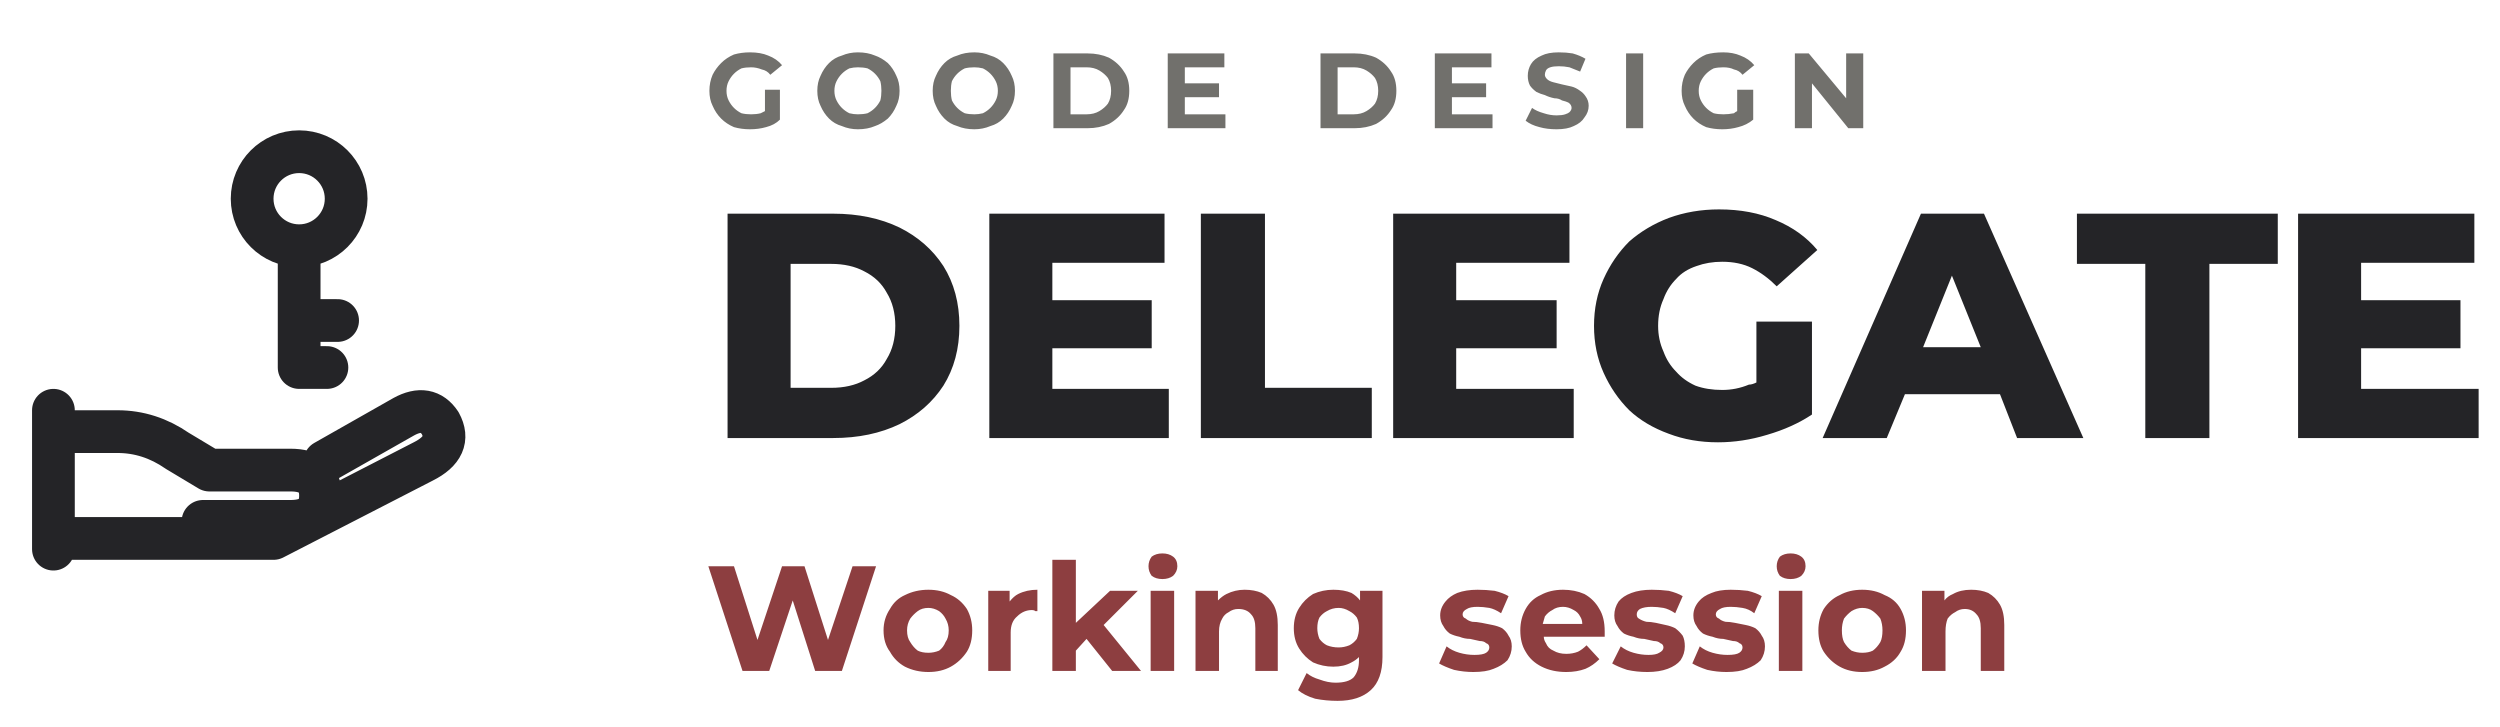
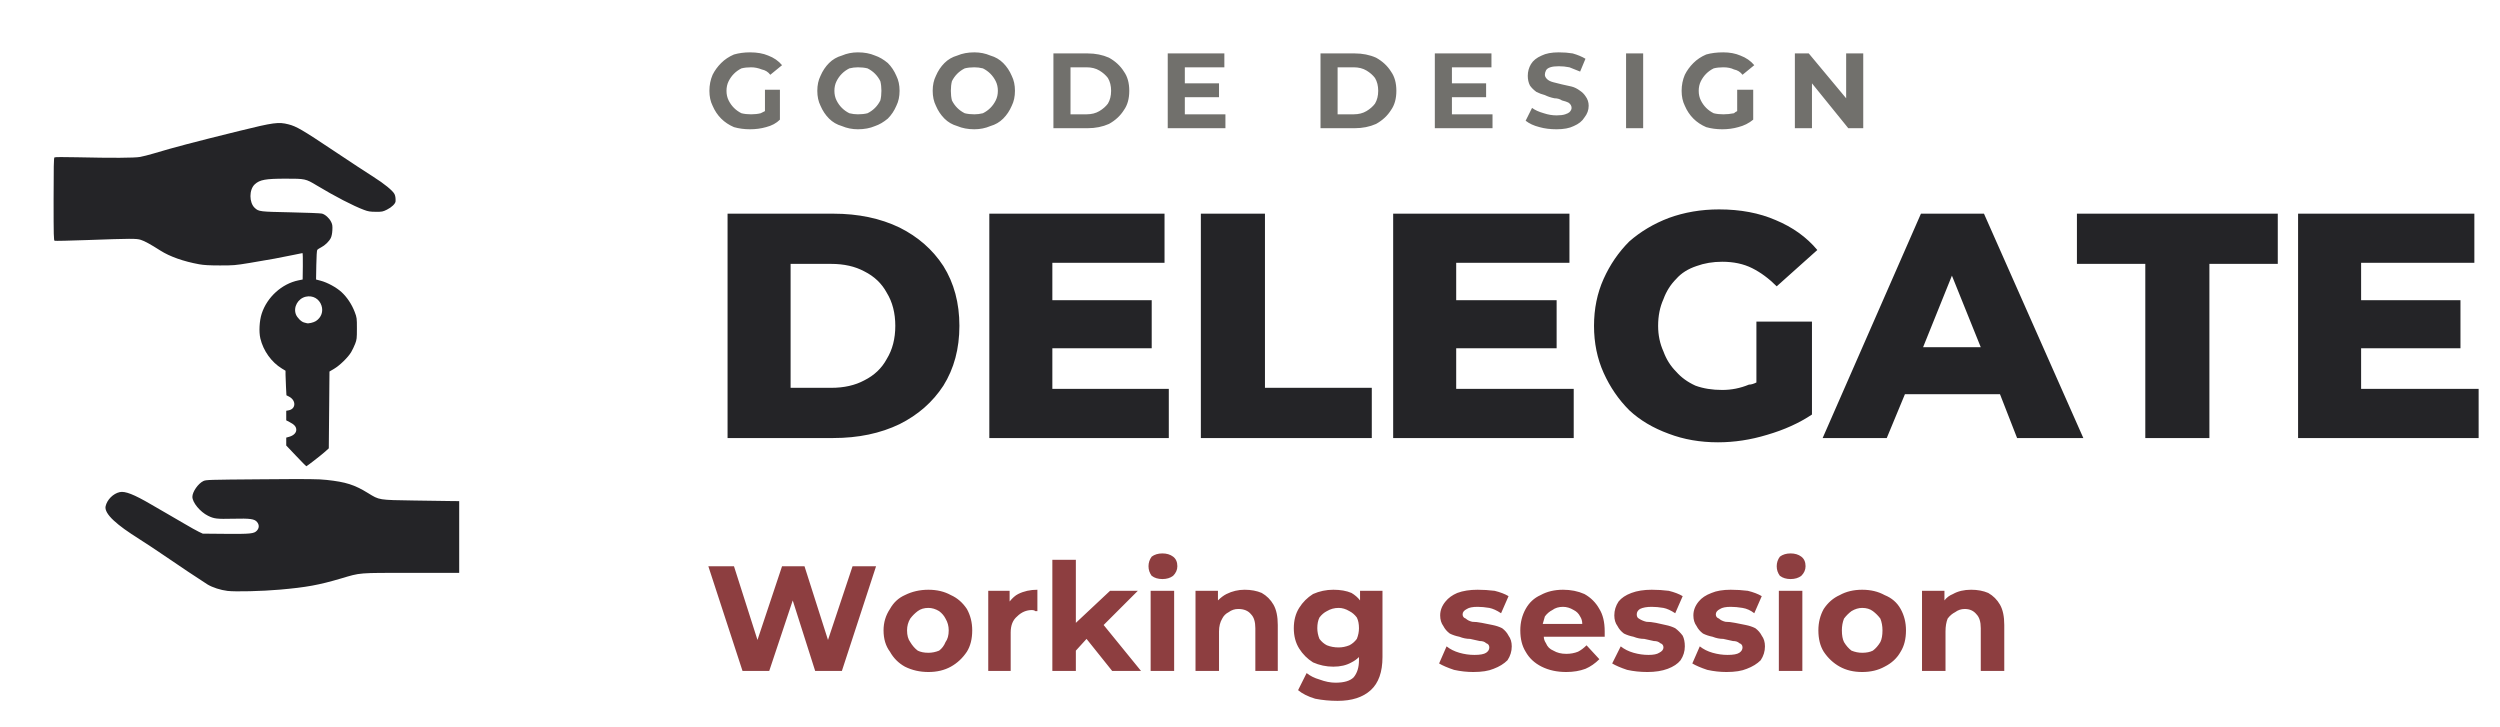
<svg xmlns="http://www.w3.org/2000/svg" viewBox="0 0 234 68" role="img">
-   <path transform="translate(0 9.4) scale(2)" fill="none" stroke="#242427" stroke-width="2" stroke-linecap="round" stroke-linejoin="round" d="M11.8 4.6 A2.2 2.2 0 1 0 16.2 4.6 A2.2 2.2 0 1 0 11.8 4.6 M14 6.8 V12.5 M14 10.3 H15.8 M14 12.5 H15.3 M2.5 14.5 V21 M2.5 15.5 H5.5 Q7 15.5 8.3 16.4 L9.8 17.3 H13.6 Q15 17.3 15 18.5 Q15 19.7 13.6 19.7 H9.5 M2.5 20.5 H12.8 L19.8 16.9 Q21.2 16.2 20.6 15.1 Q20 14.2 18.9 14.8 L15.2 16.9" />
+   <g transform="translate(0 9.4) scale(2)">
+     <g transform="translate(-4.049 -4.151) scale(0.04016)">
+       <path fill="#242427" fill-rule="evenodd" d="M366.02,674.95C357.87,673.97 348.55,670.96 342.63,667.40C337.42,664.26 305.14,642.71 287.89,630.85C281.88,626.72 271.43,619.82 264.67,615.53C248.46,605.22 240.72,599.63 233.46,592.99C226.36,586.50 222.95,580.60 223.85,576.41C225.51,568.69 232.72,561.46 240.41,559.80C246.68,558.45 256.92,562.47 276.69,574.03C283.28,577.89 291.66,582.73 295.31,584.80C298.96,586.87 307.84,592.03 315.04,596.27C322.23,600.52 330.14,604.94 332.62,606.10L337.11,608.20L363.09,608.44C392.70,608.70 396.93,608.28 400.20,604.68C403.00,601.59 403.07,597.85 400.36,594.64C397.30,591.01 392.51,590.35 372.49,590.82C353.44,591.26 350.40,590.91 343.23,587.38C334.05,582.86 324.99,571.87 325.01,565.28C325.03,559.48 331.71,549.86 337.74,546.95C340.91,545.43 343.00,545.36 405.47,544.86C461.95,544.41 471.37,544.51 481.64,545.62C503.94,548.03 513.89,551.20 529.69,560.93C543.08,569.18 541.70,568.95 583.59,569.60C603.57,569.91 623.53,570.19 627.93,570.24L635.94,570.31L635.94,612.11L635.94,653.91L580.15,653.91C517.13,653.91 521.56,653.55 498.35,660.42C472.35,668.10 458.01,670.72 426.95,673.46C406.32,675.28 375.17,676.04 366.02,674.95ZM445.88,517.59L434.38,505.49L434.38,500.89L434.38,496.30L437.93,495.30C442.86,493.92 446.09,490.75 446.09,487.29C446.09,483.72 443.99,481.19 438.71,478.43L434.38,476.17L434.38,470.59L434.38,465.02L437.20,464.49C445.85,462.86 446.07,452.81 437.55,448.46L434.62,446.97L434.11,437.42C433.82,432.17 433.58,425.74 433.57,423.12L433.55,418.36L429.37,415.83C417.17,408.45 407.60,395.07 404.20,380.65C402.40,373.01 403.10,360.21 405.76,351.95C411.99,332.63 429.30,316.94 448.72,313.01L453.52,312.04L453.73,296.65C453.84,288.18 453.66,281.25 453.33,281.25C452.99,281.25 447.93,282.28 442.09,283.53C428.94,286.35 415.05,288.89 391.80,292.73C374.86,295.52 372.87,295.69 357.03,295.66C344.58,295.64 338.32,295.28 332.81,294.28C314.67,290.97 298.72,285.33 287.76,278.35C275.89,270.80 269.29,267.19 264.84,265.81C259.62,264.20 253.93,264.23 202.59,266.07C182.31,266.80 165.17,267.18 164.50,266.92C163.41,266.51 163.28,261.25 163.28,218.48C163.28,181.02 163.50,170.34 164.26,169.76C164.86,169.30 174.86,169.24 190.62,169.60C231.50,170.54 257.41,170.40 264.06,169.21C267.29,168.63 274.32,166.84 279.69,165.23C303.70,158.03 326.78,151.96 379.30,139.00C419.80,129.00 425.38,128.25 437.01,131.23C446.31,133.60 453.27,137.67 489.84,162.10C508.54,174.59 529.40,188.31 536.22,192.60C548.47,200.31 558.45,208.45 560.50,212.41C561.53,214.40 561.97,217.29 561.80,220.87C561.67,223.66 557.29,227.90 551.71,230.65C546.86,233.04 546.00,233.20 538.69,233.15C532.11,233.11 529.92,232.76 525.00,230.92C512.55,226.27 491.14,215.19 469.77,202.32C457.03,194.65 456.48,194.53 433.65,194.54C410.21,194.56 403.62,195.76 397.78,201.07C390.99,207.23 390.98,222.46 397.76,228.67C402.35,232.89 403.37,233.02 439.45,233.76C457.93,234.14 474.39,234.81 476.02,235.24C479.86,236.25 484.61,240.57 486.75,245.00C488.15,247.89 488.39,249.52 488.14,254.52C487.95,258.34 487.28,261.68 486.33,263.64C484.39,267.61 479.54,272.31 474.98,274.62C473.00,275.62 471.01,276.91 470.55,277.48C470.04,278.12 469.60,284.97 469.43,295.28L469.14,312.05L474.53,313.47C482.41,315.55 492.79,321.21 498.77,326.68C505.17,332.55 510.88,341.14 514.19,349.91C516.68,356.48 516.74,356.93 516.74,369.14C516.74,380.71 516.59,382.03 514.72,386.91C513.61,389.80 511.51,394.19 510.06,396.66C506.51,402.70 496.82,412.17 490.18,416.09L484.77,419.28L484.38,464.04L483.98,508.79L479.69,512.66C475.40,516.53 458.44,529.69 457.74,529.69C457.54,529.69 452.20,524.24 445.88,517.59ZM468.94,360.48C475.24,356.38 477.77,349.36 475.46,342.41C472.82,334.46 465.37,330.25 457.19,332.08C448.03,334.14 442.40,344.19 445.65,352.70C447.15,356.63 452.04,361.45 455.25,362.16C456.45,362.42 457.77,362.77 458.20,362.93C460.09,363.63 466.26,362.23 468.94,360.48Z" />
+     </g>
+   </g>
  <path fill="#71706C" d="M70.2 12.1Q69.4 12.1 68.7 11.9Q68 11.6 67.5 11.1Q67 10.6 66.7 9.9Q66.4 9.3 66.4 8.5Q66.4 7.7 66.7 7Q67 6.4 67.5 5.9Q68 5.4 68.7 5.1Q69.4 4.9 70.2 4.9Q71.2 4.9 71.9 5.2Q72.7 5.5 73.2 6.1L72.1 7Q71.8 6.6 71.3 6.5Q70.8 6.3 70.3 6.3Q69.8 6.3 69.4 6.4Q69 6.6 68.7 6.9Q68.4 7.2 68.2 7.6Q68 8 68 8.5Q68 9 68.2 9.4Q68.4 9.8 68.7 10.1Q69 10.4 69.4 10.6Q69.8 10.7 70.3 10.7Q70.8 10.7 71.2 10.6Q71.4 10.5 71.6 10.4V8.4H73V11.2Q72.5 11.7 71.7 11.9Q71 12.1 70.2 12.1ZM80.3 12.1Q79.5 12.1 78.8 11.8Q78.1 11.6 77.6 11.1Q77.1 10.6 76.8 9.9Q76.5 9.3 76.5 8.5Q76.5 7.7 76.8 7.1Q77.1 6.4 77.6 5.9Q78.1 5.4 78.8 5.2Q79.5 4.9 80.3 4.9Q81.2 4.9 81.9 5.2Q82.5 5.4 83.1 5.9Q83.6 6.4 83.9 7.1Q84.2 7.7 84.2 8.5Q84.2 9.3 83.9 9.9Q83.6 10.6 83.1 11.1Q82.5 11.6 81.9 11.8Q81.2 12.1 80.3 12.1ZM80.3 10.7Q80.8 10.7 81.2 10.6Q81.6 10.4 81.9 10.1Q82.2 9.8 82.4 9.4Q82.5 9 82.5 8.5Q82.5 8 82.4 7.6Q82.2 7.2 81.9 6.9Q81.6 6.6 81.2 6.4Q80.8 6.3 80.3 6.3Q79.9 6.3 79.5 6.4Q79.1 6.6 78.8 6.9Q78.5 7.2 78.3 7.6Q78.1 8 78.1 8.5Q78.1 9 78.3 9.4Q78.5 9.8 78.8 10.1Q79.1 10.4 79.5 10.6Q79.9 10.7 80.3 10.7ZM91.2 12.1Q90.3 12.1 89.6 11.8Q88.9 11.6 88.4 11.1Q87.9 10.6 87.6 9.9Q87.3 9.3 87.3 8.5Q87.3 7.7 87.6 7.1Q87.9 6.4 88.4 5.9Q88.9 5.4 89.6 5.2Q90.3 4.9 91.2 4.9Q92 4.9 92.7 5.2Q93.4 5.4 93.9 5.9Q94.4 6.4 94.7 7.1Q95 7.7 95 8.5Q95 9.3 94.7 9.9Q94.4 10.6 93.9 11.1Q93.4 11.6 92.7 11.8Q92 12.1 91.2 12.1ZM91.2 10.7Q91.6 10.7 92 10.6Q92.4 10.4 92.7 10.1Q93 9.8 93.2 9.4Q93.4 9 93.4 8.5Q93.4 8 93.2 7.6Q93 7.2 92.7 6.9Q92.4 6.6 92 6.4Q91.6 6.3 91.2 6.3Q90.7 6.3 90.3 6.4Q89.9 6.6 89.6 6.9Q89.3 7.2 89.1 7.6Q89 8 89 8.5Q89 9 89.1 9.4Q89.3 9.8 89.6 10.1Q89.9 10.4 90.3 10.6Q90.7 10.7 91.2 10.7ZM98.6 12V5H101.8Q102.9 5 103.8 5.4Q104.7 5.9 105.2 6.7Q105.7 7.4 105.7 8.5Q105.7 9.6 105.2 10.3Q104.7 11.1 103.8 11.6Q102.9 12 101.8 12ZM100.2 10.7H101.7Q102.4 10.7 102.9 10.4Q103.4 10.1 103.7 9.7Q104 9.2 104 8.5Q104 7.8 103.7 7.3Q103.4 6.9 102.9 6.6Q102.4 6.3 101.7 6.3H100.2ZM110.9 10.7H114.7V12H109.3V5H114.6V6.3H110.9V7.8H114.1V9.1H110.9ZM123.6 12V5H126.8Q127.9 5 128.8 5.4Q129.7 5.9 130.2 6.7Q130.7 7.4 130.7 8.5Q130.7 9.6 130.2 10.3Q129.7 11.1 128.8 11.6Q127.9 12 126.8 12ZM125.2 10.7H126.7Q127.4 10.7 127.9 10.4Q128.4 10.1 128.7 9.7Q129 9.2 129 8.5Q129 7.8 128.7 7.3Q128.4 6.9 127.9 6.6Q127.4 6.3 126.7 6.3H125.2ZM135.9 10.7H139.7V12H134.3V5H139.6V6.3H135.9V7.8H139.1V9.1H135.9ZM145.7 12.1Q144.8 12.1 144.1 11.9Q143.3 11.7 142.8 11.3L143.4 10.1Q143.8 10.4 144.5 10.6Q145.1 10.8 145.7 10.8Q146.2 10.8 146.5 10.7Q146.8 10.6 146.9 10.5Q147.1 10.3 147.1 10.1Q147.1 9.8 146.8 9.6Q146.6 9.5 146.2 9.4Q145.9 9.2 145.5 9.2Q145 9.1 144.6 8.9Q144.2 8.8 143.8 8.6Q143.4 8.3 143.2 8Q143 7.6 143 7.1Q143 6.5 143.3 6Q143.6 5.5 144.3 5.2Q144.9 4.9 145.9 4.9Q146.6 4.9 147.2 5Q147.9 5.2 148.4 5.5L147.9 6.7Q147.4 6.5 146.9 6.3Q146.4 6.2 145.9 6.2Q145.4 6.2 145.1 6.3Q144.8 6.4 144.7 6.6Q144.6 6.8 144.6 7Q144.6 7.2 144.8 7.4Q145 7.6 145.4 7.7Q145.8 7.8 146.2 7.9Q146.6 8 147.1 8.1Q147.5 8.2 147.9 8.5Q148.2 8.7 148.4 9Q148.7 9.4 148.7 9.9Q148.7 10.5 148.3 11Q148 11.5 147.3 11.8Q146.7 12.1 145.7 12.1ZM152.2 12V5H153.8V12ZM161.2 12.1Q160.4 12.1 159.7 11.9Q159 11.6 158.5 11.1Q158 10.6 157.7 9.9Q157.4 9.3 157.4 8.5Q157.4 7.7 157.7 7Q158 6.4 158.5 5.9Q159 5.4 159.7 5.1Q160.4 4.9 161.3 4.9Q162.2 4.9 162.9 5.2Q163.7 5.5 164.2 6.1L163.1 7Q162.8 6.6 162.3 6.5Q161.9 6.3 161.3 6.3Q160.8 6.3 160.4 6.4Q160 6.6 159.7 6.9Q159.4 7.2 159.2 7.6Q159 8 159 8.5Q159 9 159.2 9.4Q159.4 9.8 159.7 10.1Q160 10.4 160.4 10.6Q160.8 10.7 161.3 10.7Q161.8 10.7 162.3 10.6Q162.4 10.5 162.6 10.4V8.4H164.1V11.2Q163.5 11.7 162.7 11.9Q162 12.1 161.2 12.1ZM168 12V5H169.3L172.8 9.2V5H174.4V12H173L169.6 7.8V12Z" />
  <path fill="#242427" d="M68.1 41V20H78Q81.5 20 84.2 21.3Q86.8 22.6 88.3 24.9Q89.8 27.3 89.8 30.5Q89.8 33.7 88.3 36.1Q86.8 38.4 84.2 39.7Q81.5 41 78 41ZM74 36.3H77.8Q79.6 36.3 80.9 35.6Q82.3 34.9 83 33.6Q83.8 32.3 83.8 30.5Q83.8 28.7 83 27.4Q82.3 26.1 80.9 25.4Q79.6 24.7 77.8 24.7H74ZM98.5 36.4H109.4V41H92.6V20H109V24.6H98.5V28.1H107.8V32.6H98.5ZM112.4 41V20H118.4V36.3H128.4V41ZM136.3 36.4H147.3V41H130.4V20H146.9V24.6H136.3V28.1H145.7V32.6H136.3ZM160.8 41.4Q158.3 41.4 156.2 40.6Q154 39.8 152.5 38.4Q151 36.9 150.1 34.9Q149.2 32.9 149.2 30.5Q149.2 28.1 150.1 26.1Q151 24.1 152.5 22.6Q154.1 21.2 156.2 20.4Q158.4 19.6 160.9 19.6Q163.9 19.6 166.2 20.6Q168.6 21.6 170.1 23.4L166.3 26.8Q165.2 25.7 164 25.1Q162.8 24.5 161.2 24.5Q159.9 24.5 158.8 24.9Q157.6 25.3 156.9 26.1Q156.1 26.9 155.7 28Q155.2 29.1 155.2 30.5Q155.2 31.8 155.7 32.9Q156.1 34 156.9 34.8Q157.6 35.6 158.7 36.1Q159.8 36.5 161.2 36.5Q162.5 36.5 163.7 36Q164 36 164.4 35.8V30.1H169.6V38.8Q167.8 40 165.4 40.7Q163.1 41.4 160.8 41.4ZM170.6 41 179.8 20H185.7L195 41H188.8L187.2 36.9H178.3L176.6 41ZM185.4 32.5 182.7 25.8 180 32.5ZM200.8 41V24.7H194.4V20H213.2V24.7H206.8V41ZM221 36.4H232V41H215.1V20H231.6V24.6H221V28.1H230.3V32.6H221Z" />
  <path fill="#8D3E40" d="M69.5 62.8 66.3 53H68.7L70.9 59.9L73.2 53H75.3L77.5 59.9L79.8 53H82L78.8 62.8H76.3L74.2 56.2L72 62.8ZM86.9 62.9Q85.7 62.9 84.7 62.4Q83.8 61.9 83.3 61Q82.7 60.2 82.7 59Q82.7 57.9 83.3 57Q83.8 56.1 84.7 55.7Q85.7 55.2 86.9 55.2Q88.1 55.2 89 55.7Q89.9 56.1 90.5 57Q91 57.9 91 59Q91 60.2 90.5 61Q89.9 61.9 89 62.4Q88.1 62.9 86.9 62.9ZM86.9 61.1Q87.4 61.1 87.9 60.9Q88.3 60.6 88.5 60.1Q88.8 59.7 88.8 59Q88.8 58.4 88.5 57.9Q88.3 57.5 87.9 57.2Q87.4 56.9 86.9 56.9Q86.3 56.9 85.9 57.2Q85.5 57.5 85.2 57.9Q84.9 58.4 84.9 59Q84.9 59.7 85.2 60.1Q85.5 60.6 85.9 60.9Q86.3 61.1 86.9 61.1ZM92.5 62.8V55.3H94.5V56.3Q94.9 55.8 95.3 55.6Q96.1 55.2 97.1 55.2V57.2Q97 57.2 96.9 57.2Q96.8 57.1 96.6 57.1Q95.8 57.1 95.2 57.7Q94.6 58.2 94.6 59.2V62.8ZM98.5 62.8V52.4H100.7V58.3L103.9 55.3H106.5L103.3 58.5L106.8 62.8H104.1L101.7 59.8L100.7 60.9V62.8ZM107.7 62.8V55.3H109.9V62.8ZM108.8 54.2Q108.2 54.2 107.8 53.9Q107.5 53.5 107.5 53Q107.5 52.5 107.8 52.1Q108.2 51.8 108.8 51.8Q109.4 51.8 109.8 52.1Q110.2 52.4 110.2 53Q110.2 53.5 109.8 53.9Q109.4 54.2 108.8 54.2ZM116.5 55.2Q117.4 55.2 118.1 55.5Q118.8 55.9 119.2 56.6Q119.6 57.3 119.6 58.5V62.8H117.5V58.8Q117.5 57.9 117.1 57.5Q116.7 57 115.9 57Q115.4 57 115 57.3Q114.6 57.5 114.4 57.9Q114.1 58.4 114.1 59.1V62.8H111.9V55.3H114V56.2Q114.4 55.8 114.8 55.6Q115.6 55.2 116.5 55.2ZM125.2 65.6Q124.1 65.6 123.1 65.4Q122.1 65.1 121.5 64.6L122.3 63Q122.8 63.4 123.5 63.6Q124.3 63.9 125 63.9Q126.2 63.9 126.7 63.4Q127.2 62.8 127.2 61.8V61.5Q126.9 61.8 126.5 62Q125.8 62.4 124.8 62.4Q123.8 62.4 122.9 62Q122.1 61.5 121.6 60.7Q121.1 59.9 121.1 58.8Q121.1 57.7 121.6 56.9Q122.1 56.1 122.9 55.6Q123.8 55.2 124.8 55.2Q125.8 55.2 126.5 55.5Q127 55.8 127.3 56.2V55.3H129.4V61.5Q129.4 63.6 128.3 64.6Q127.2 65.6 125.2 65.6ZM125.3 60.6Q125.8 60.6 126.3 60.4Q126.7 60.2 127 59.8Q127.2 59.3 127.2 58.8Q127.2 58.2 127 57.8Q126.7 57.4 126.3 57.2Q125.8 56.9 125.3 56.9Q124.7 56.9 124.2 57.2Q123.8 57.4 123.5 57.8Q123.3 58.2 123.3 58.8Q123.3 59.3 123.5 59.8Q123.8 60.2 124.2 60.4Q124.7 60.6 125.3 60.6ZM137.9 62.9Q137 62.9 136.1 62.7Q135.2 62.4 134.7 62.1L135.4 60.5Q135.9 60.9 136.6 61.1Q137.3 61.3 138 61.3Q138.8 61.3 139.1 61.1Q139.4 60.9 139.4 60.6Q139.4 60.3 139.1 60.2Q138.9 60 138.5 60Q138.1 59.9 137.6 59.8Q137.1 59.8 136.6 59.6Q136.1 59.5 135.7 59.3Q135.3 59 135.1 58.6Q134.8 58.2 134.8 57.6Q134.8 56.9 135.3 56.3Q135.7 55.8 136.4 55.5Q137.2 55.2 138.3 55.2Q139.1 55.2 139.9 55.3Q140.7 55.5 141.2 55.8L140.5 57.4Q139.9 57 139.4 56.9Q138.8 56.8 138.3 56.8Q137.6 56.8 137.3 57Q136.9 57.2 136.9 57.5Q136.9 57.8 137.2 57.9Q137.4 58.1 137.8 58.2Q138.2 58.2 138.7 58.3Q139.2 58.4 139.7 58.5Q140.2 58.6 140.6 58.8Q141 59.1 141.2 59.5Q141.5 59.9 141.5 60.5Q141.5 61.2 141.1 61.8Q140.6 62.3 139.8 62.6Q139.1 62.9 137.9 62.9ZM146.6 62.9Q145.3 62.9 144.3 62.4Q143.3 61.9 142.8 61Q142.3 60.2 142.3 59Q142.3 57.9 142.8 57Q143.3 56.1 144.2 55.7Q145.1 55.2 146.3 55.2Q147.4 55.2 148.3 55.6Q149.2 56.1 149.7 57Q150.2 57.8 150.2 59.1Q150.2 59.2 150.2 59.3Q150.2 59.5 150.2 59.6H144.5Q144.5 59.9 144.7 60.2Q144.9 60.7 145.4 60.9Q145.9 61.2 146.6 61.2Q147.2 61.2 147.7 61Q148.1 60.8 148.5 60.4L149.7 61.7Q149.1 62.3 148.4 62.6Q147.6 62.9 146.6 62.9ZM144.4 58.4H148.1Q148.1 58 147.9 57.7Q147.7 57.3 147.3 57.1Q146.8 56.8 146.3 56.8Q145.7 56.8 145.3 57.1Q144.9 57.3 144.6 57.7Q144.5 58 144.4 58.4ZM154.2 62.9Q153.2 62.9 152.3 62.7Q151.4 62.4 150.9 62.1L151.7 60.5Q152.2 60.9 152.9 61.1Q153.6 61.3 154.3 61.3Q155 61.3 155.3 61.1Q155.7 60.9 155.7 60.6Q155.7 60.3 155.4 60.2Q155.2 60 154.8 60Q154.4 59.9 153.9 59.8Q153.4 59.8 152.9 59.6Q152.4 59.5 152 59.3Q151.6 59 151.4 58.6Q151.1 58.2 151.1 57.6Q151.1 56.9 151.5 56.3Q151.9 55.8 152.7 55.5Q153.5 55.2 154.6 55.2Q155.4 55.2 156.2 55.3Q157 55.5 157.5 55.8L156.8 57.4Q156.2 57 155.7 56.9Q155.1 56.8 154.6 56.8Q153.9 56.8 153.5 57Q153.2 57.2 153.2 57.5Q153.2 57.8 153.4 57.9Q153.7 58.1 154.1 58.2Q154.5 58.2 155 58.3Q155.5 58.4 155.9 58.5Q156.4 58.6 156.8 58.8Q157.2 59.1 157.5 59.5Q157.7 59.9 157.7 60.5Q157.7 61.2 157.3 61.8Q156.9 62.3 156.1 62.6Q155.3 62.9 154.2 62.9ZM161.6 62.9Q160.7 62.9 159.8 62.7Q158.9 62.4 158.4 62.1L159.1 60.5Q159.6 60.9 160.3 61.1Q161 61.3 161.7 61.3Q162.5 61.3 162.8 61.1Q163.1 60.9 163.1 60.6Q163.1 60.3 162.8 60.2Q162.6 60 162.2 60Q161.8 59.9 161.3 59.8Q160.8 59.8 160.3 59.6Q159.8 59.5 159.4 59.3Q159 59 158.8 58.6Q158.5 58.2 158.5 57.6Q158.5 56.9 159 56.3Q159.4 55.8 160.2 55.5Q160.9 55.2 162 55.2Q162.8 55.2 163.6 55.3Q164.4 55.5 164.9 55.8L164.2 57.4Q163.7 57 163.1 56.9Q162.5 56.8 162 56.8Q161.3 56.8 161 57Q160.6 57.2 160.6 57.5Q160.6 57.8 160.9 57.9Q161.1 58.1 161.5 58.2Q161.9 58.2 162.4 58.3Q162.9 58.4 163.4 58.5Q163.9 58.6 164.3 58.8Q164.7 59.1 164.9 59.5Q165.2 59.9 165.2 60.5Q165.2 61.2 164.8 61.8Q164.3 62.3 163.5 62.6Q162.8 62.9 161.6 62.9ZM166.5 62.8V55.3H168.7V62.8ZM167.6 54.2Q167 54.2 166.6 53.9Q166.3 53.5 166.3 53Q166.3 52.5 166.6 52.1Q167 51.8 167.6 51.8Q168.2 51.8 168.6 52.1Q169 52.4 169 53Q169 53.5 168.6 53.9Q168.2 54.2 167.6 54.2ZM174.3 62.9Q173.1 62.9 172.2 62.4Q171.3 61.9 170.7 61Q170.2 60.2 170.2 59Q170.2 57.9 170.7 57Q171.3 56.1 172.2 55.7Q173.1 55.2 174.3 55.2Q175.5 55.2 176.4 55.7Q177.4 56.1 177.9 57Q178.4 57.9 178.4 59Q178.4 60.2 177.9 61Q177.4 61.9 176.4 62.4Q175.5 62.9 174.3 62.9ZM174.3 61.1Q174.9 61.1 175.3 60.9Q175.7 60.6 176 60.1Q176.2 59.7 176.2 59Q176.2 58.4 176 57.9Q175.7 57.5 175.3 57.2Q174.9 56.9 174.3 56.9Q173.8 56.9 173.3 57.2Q172.9 57.5 172.6 57.9Q172.4 58.4 172.4 59Q172.4 59.7 172.6 60.1Q172.9 60.6 173.3 60.9Q173.8 61.1 174.3 61.1ZM184.5 55.2Q185.4 55.2 186.1 55.5Q186.8 55.9 187.2 56.6Q187.6 57.3 187.6 58.5V62.8H185.4V58.8Q185.4 57.9 185 57.5Q184.6 57 183.9 57Q183.4 57 183 57.3Q182.6 57.5 182.3 57.9Q182.1 58.4 182.1 59.1V62.8H179.9V55.3H182V56.2Q182.3 55.8 182.8 55.6Q183.5 55.2 184.5 55.2Z" />
</svg>
